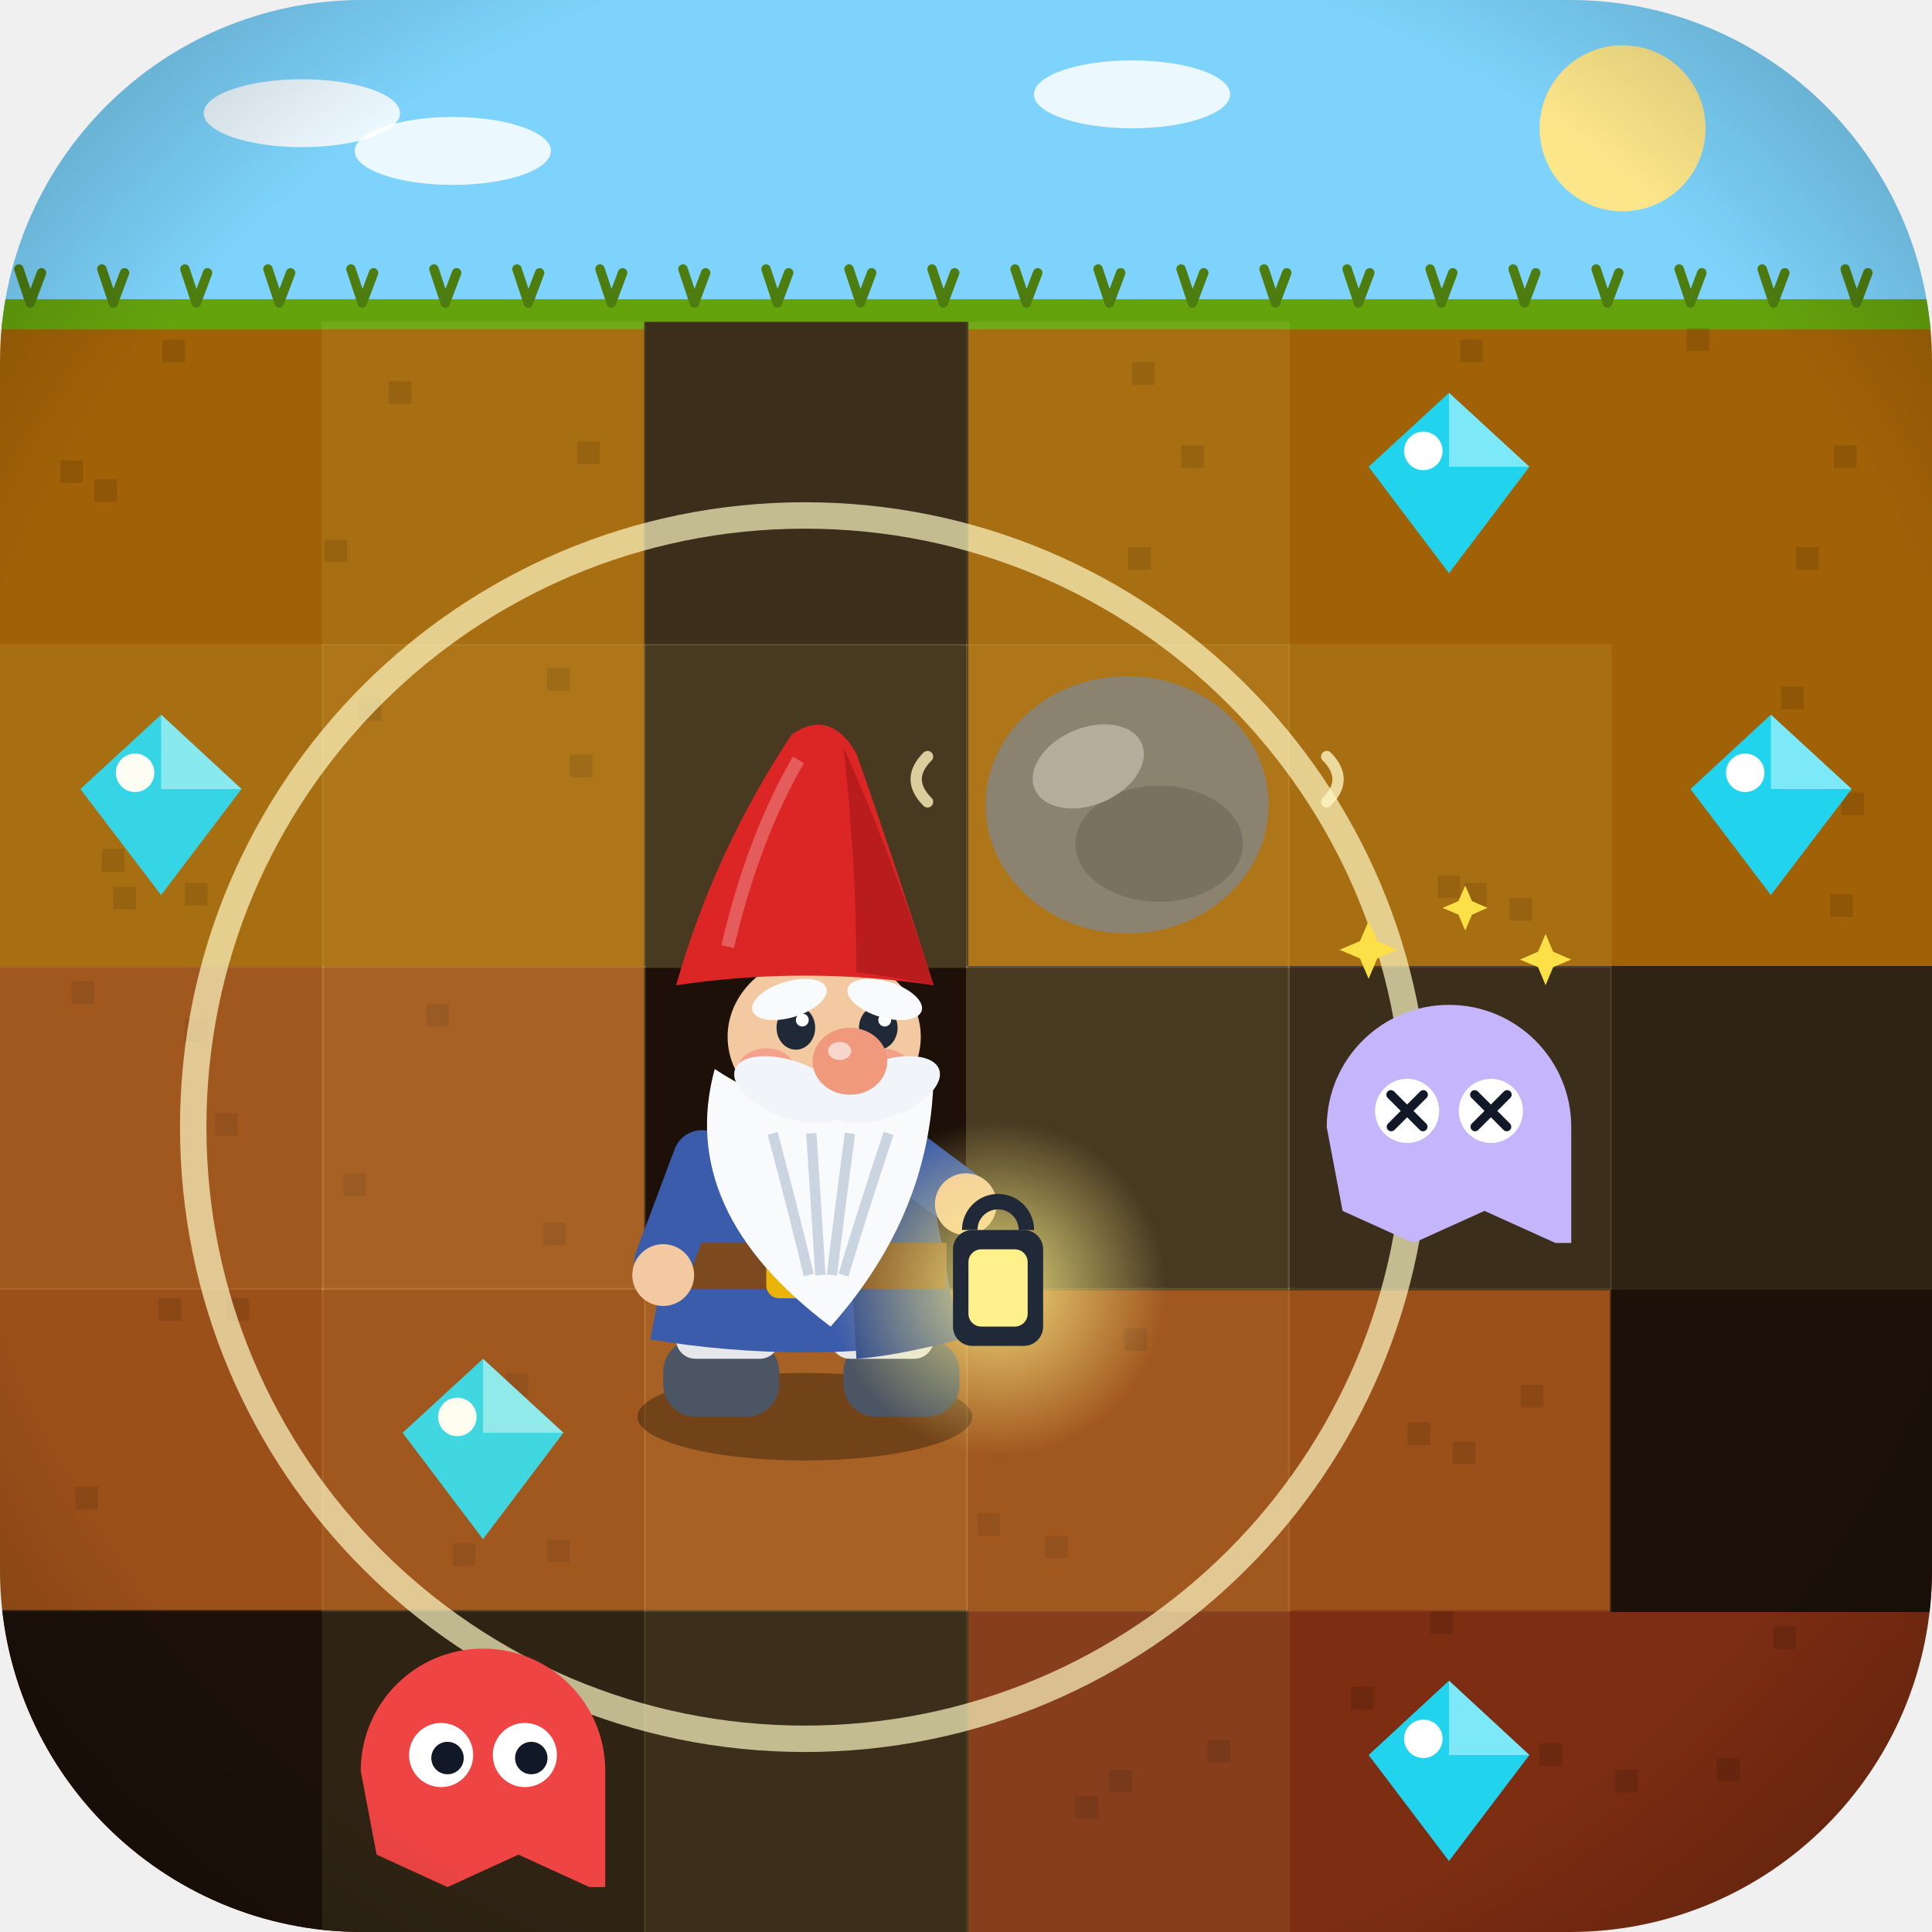
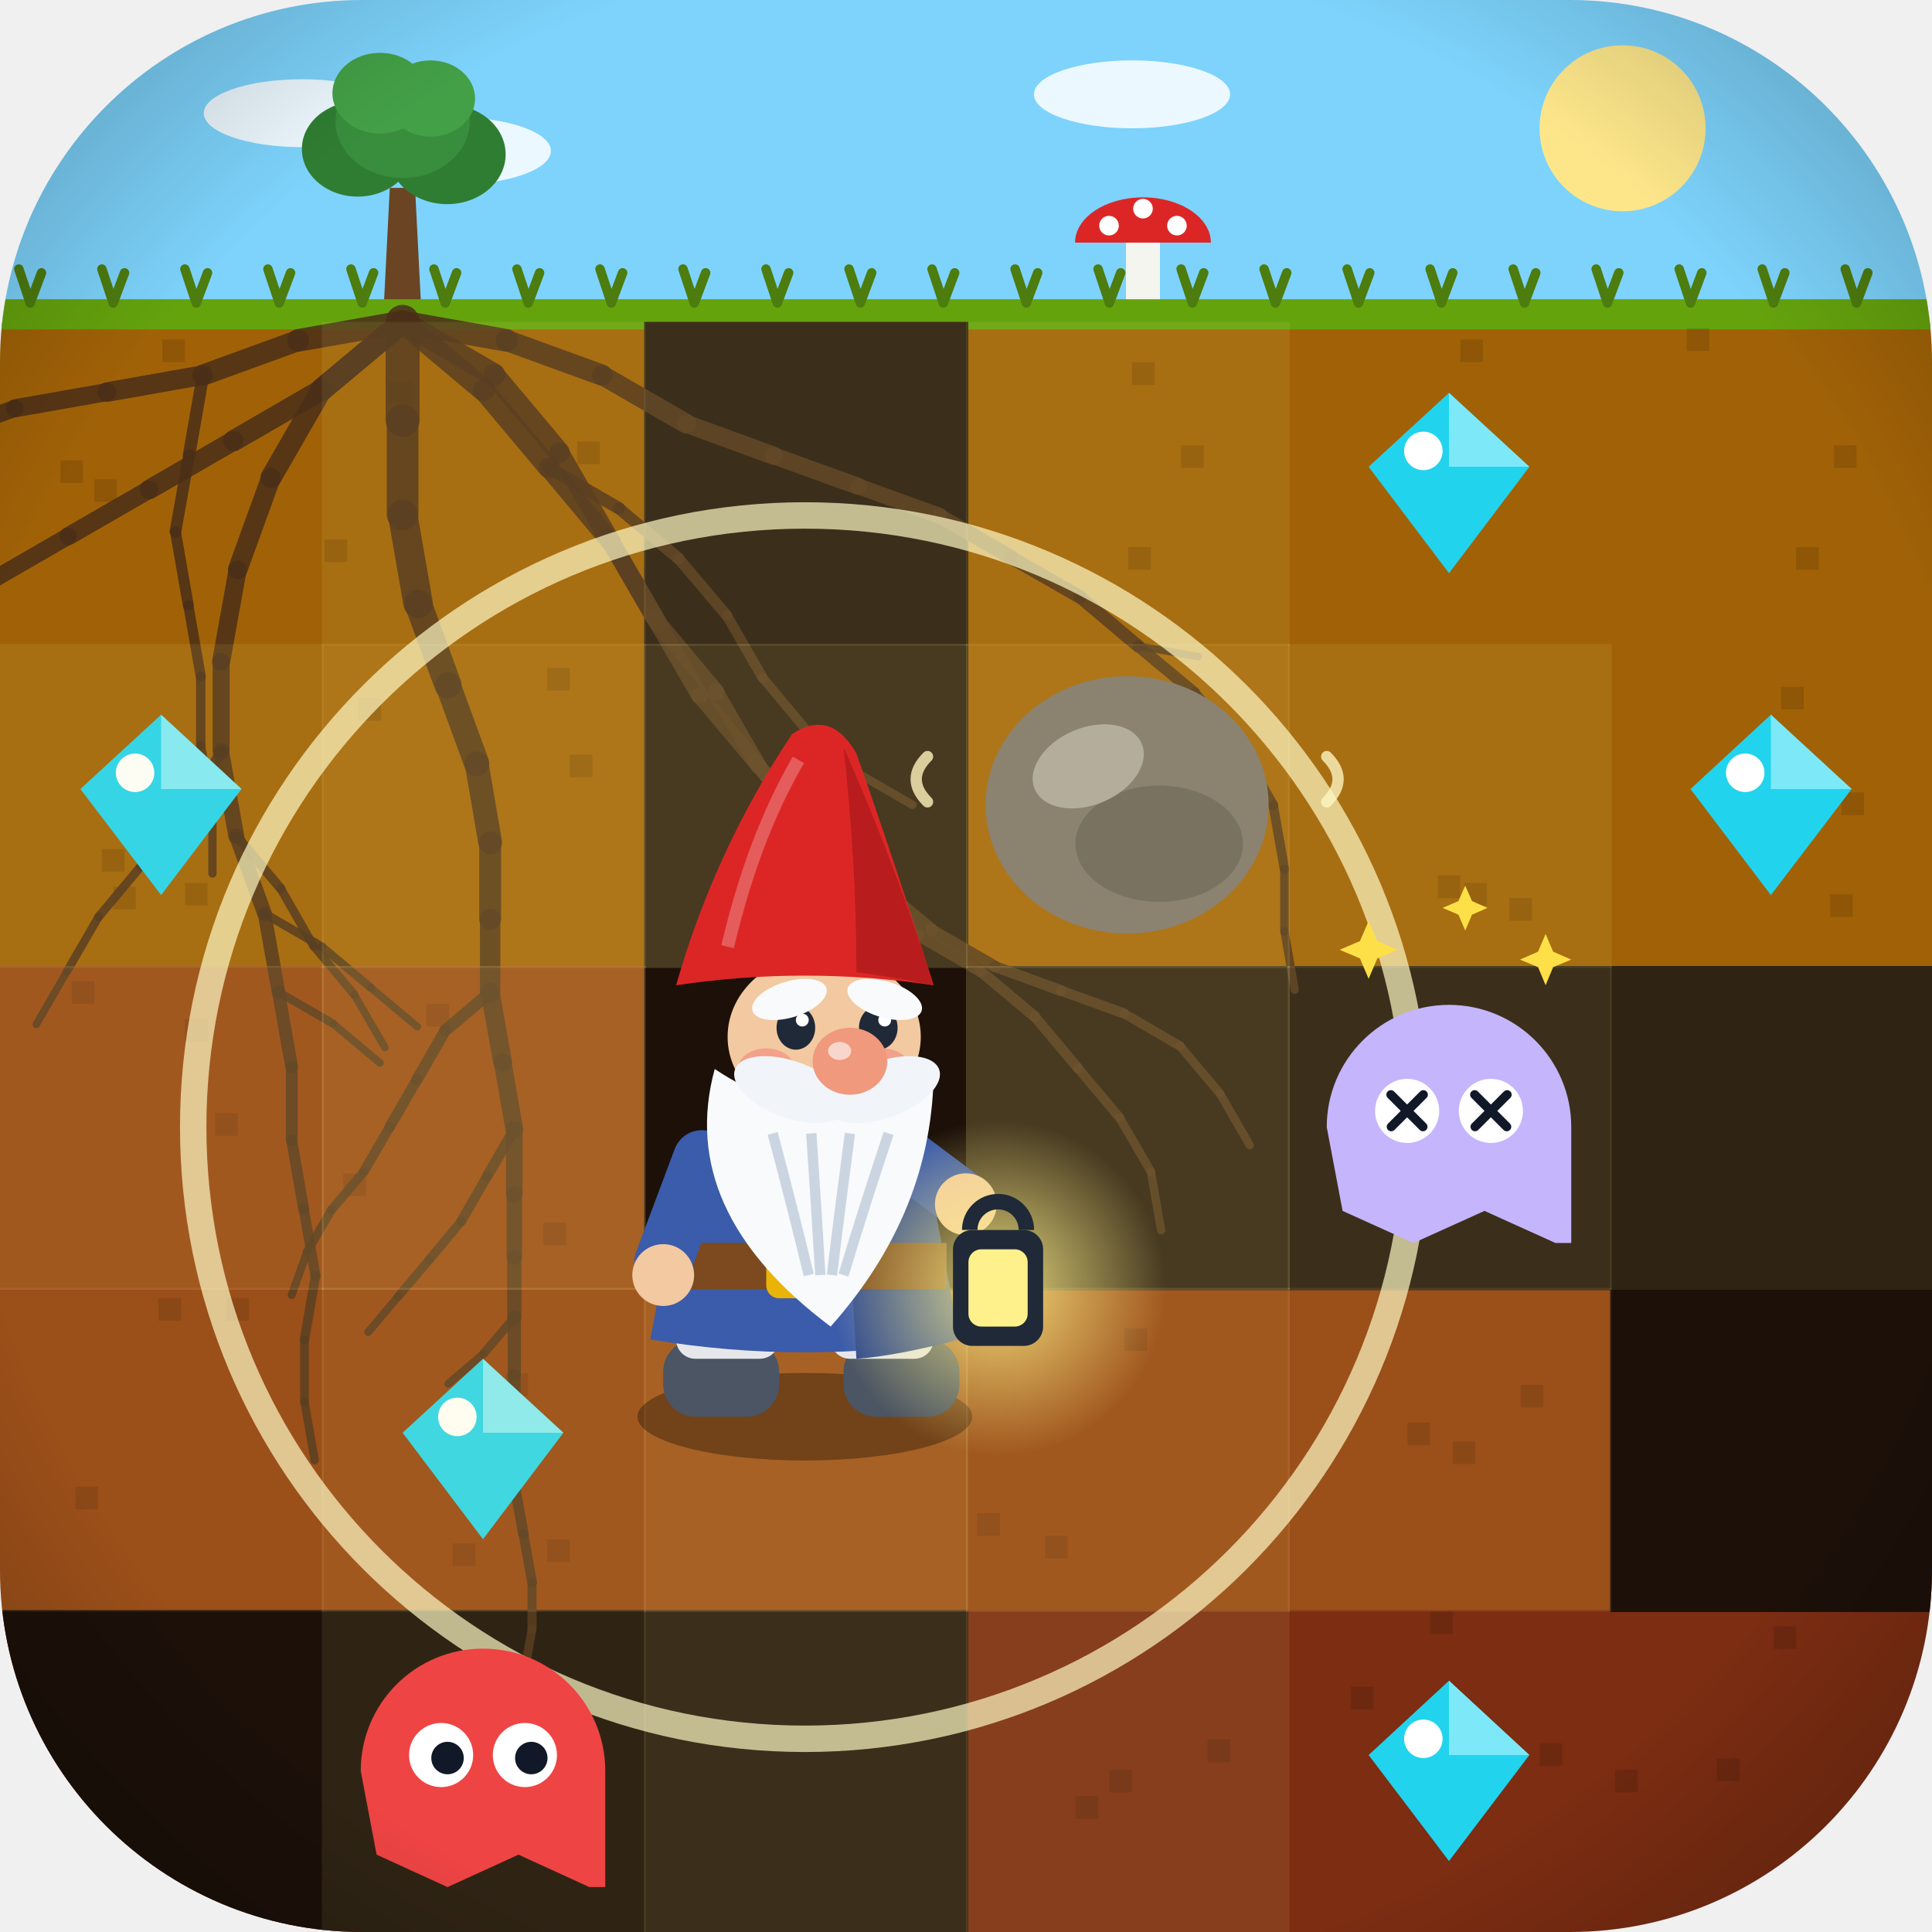
<svg xmlns="http://www.w3.org/2000/svg" viewBox="0 0 512 512">
  <defs>
    <radialGradient id="lamp">
      <stop offset="0" stop-color="#fef08a" stop-opacity="0.85" />
      <stop offset="1" stop-color="#fef08a" stop-opacity="0" />
    </radialGradient>
    <radialGradient id="light">
      <stop offset="0" stop-color="#fef9c3" stop-opacity="0.45" />
      <stop offset="0.7" stop-color="#fef08a" stop-opacity="0.18" />
      <stop offset="1" stop-color="#fef08a" stop-opacity="0" />
    </radialGradient>
    <radialGradient id="vig" cx="0.5" cy="0.5" r="0.75">
      <stop offset="0.7" stop-color="#000" stop-opacity="0" />
      <stop offset="1" stop-color="#000" stop-opacity="0.35" />
    </radialGradient>
    <clipPath id="r">
      <rect width="512" height="512" rx="96" />
    </clipPath>
  </defs>
  <g clip-path="url(#r)">
    <rect width="512" height="85.3" fill="#7dd3fc" />
    <circle cx="430" cy="34" r="22" fill="#fde68a" />
    <ellipse cx="80" cy="30" rx="26" ry="9" fill="#fff" fill-opacity="0.85" />
    <ellipse cx="120" cy="40" rx="26" ry="9" fill="#fff" fill-opacity="0.85" />
    <ellipse cx="300" cy="25" rx="26" ry="9" fill="#fff" fill-opacity="0.85" />
    <rect y="85.3" width="512" height="85.8" fill="#a16207" />
    <rect y="170.7" width="512" height="85.8" fill="#a16207" />
    <rect y="256.0" width="512" height="85.8" fill="#92400e" />
    <rect y="341.3" width="512" height="85.8" fill="#92400e" />
    <rect y="426.7" width="512" height="85.8" fill="#7c2d12" />
+     <path d="M101.5 85.3 L103.3 49.8 L110.0 49.8 L111.8 85.3 Z" fill="#6b4423" />
+     <ellipse cx="94.8" cy="39.5" rx="14.8" ry="12.6" fill="#2f7d32" />
+     <ellipse cx="118.5" cy="40.9" rx="15.5" ry="13.2" fill="#2f7d32" />
+     <ellipse cx="106.7" cy="32.1" rx="17.8" ry="15.1" fill="#388e3c" />
+     <ellipse cx="100.7" cy="24.7" rx="12.6" ry="10.7" fill="#43a047" />
+     <ellipse cx="114.1" cy="26.1" rx="11.8" ry="10.1" fill="#43a047" />
+     <rect x="298.4" y="64.3" width="9.0" height="21.0" fill="#f5f5f0" />
+     <path d="M284.9 64.3 A18.0 12.0 0 0 1 320.9 64.3 Z" fill="#dc2626" />
+     <circle cx="293.9" cy="59.8" r="2.6" fill="#fff" />
+     <circle cx="302.9" cy="55.3" r="2.6" fill="#fff" />
+     <circle cx="311.9" cy="59.8" r="2.6" fill="#fff" />
    <rect y="79.3" width="512" height="8" fill="#65a30d" />
    <path d="M8 80.3 l-3 -9 M8 80.3 l3 -8" stroke="#4d7c0f" stroke-width="2.5" stroke-linecap="round" />
    <path d="M30 80.3 l-3 -9 M30 80.3 l3 -8" stroke="#4d7c0f" stroke-width="2.5" stroke-linecap="round" />
    <path d="M52 80.3 l-3 -9 M52 80.3 l3 -8" stroke="#4d7c0f" stroke-width="2.5" stroke-linecap="round" />
    <path d="M74 80.3 l-3 -9 M74 80.3 l3 -8" stroke="#4d7c0f" stroke-width="2.5" stroke-linecap="round" />
    <path d="M96 80.3 l-3 -9 M96 80.3 l3 -8" stroke="#4d7c0f" stroke-width="2.5" stroke-linecap="round" />
    <path d="M118 80.3 l-3 -9 M118 80.3 l3 -8" stroke="#4d7c0f" stroke-width="2.5" stroke-linecap="round" />
    <path d="M140 80.3 l-3 -9 M140 80.3 l3 -8" stroke="#4d7c0f" stroke-width="2.5" stroke-linecap="round" />
    <path d="M162 80.3 l-3 -9 M162 80.3 l3 -8" stroke="#4d7c0f" stroke-width="2.5" stroke-linecap="round" />
    <path d="M184 80.3 l-3 -9 M184 80.3 l3 -8" stroke="#4d7c0f" stroke-width="2.5" stroke-linecap="round" />
    <path d="M206 80.3 l-3 -9 M206 80.3 l3 -8" stroke="#4d7c0f" stroke-width="2.5" stroke-linecap="round" />
    <path d="M228 80.3 l-3 -9 M228 80.3 l3 -8" stroke="#4d7c0f" stroke-width="2.5" stroke-linecap="round" />
    <path d="M250 80.3 l-3 -9 M250 80.3 l3 -8" stroke="#4d7c0f" stroke-width="2.5" stroke-linecap="round" />
    <path d="M272 80.3 l-3 -9 M272 80.3 l3 -8" stroke="#4d7c0f" stroke-width="2.5" stroke-linecap="round" />
    <path d="M294 80.3 l-3 -9 M294 80.3 l3 -8" stroke="#4d7c0f" stroke-width="2.5" stroke-linecap="round" />
    <path d="M316 80.3 l-3 -9 M316 80.3 l3 -8" stroke="#4d7c0f" stroke-width="2.5" stroke-linecap="round" />
    <path d="M338 80.3 l-3 -9 M338 80.3 l3 -8" stroke="#4d7c0f" stroke-width="2.5" stroke-linecap="round" />
    <path d="M360 80.3 l-3 -9 M360 80.3 l3 -8" stroke="#4d7c0f" stroke-width="2.5" stroke-linecap="round" />
    <path d="M382 80.3 l-3 -9 M382 80.3 l3 -8" stroke="#4d7c0f" stroke-width="2.5" stroke-linecap="round" />
    <path d="M404 80.3 l-3 -9 M404 80.3 l3 -8" stroke="#4d7c0f" stroke-width="2.5" stroke-linecap="round" />
    <path d="M426 80.3 l-3 -9 M426 80.3 l3 -8" stroke="#4d7c0f" stroke-width="2.5" stroke-linecap="round" />
    <path d="M448 80.3 l-3 -9 M448 80.3 l3 -8" stroke="#4d7c0f" stroke-width="2.5" stroke-linecap="round" />
    <path d="M470 80.3 l-3 -9 M470 80.3 l3 -8" stroke="#4d7c0f" stroke-width="2.5" stroke-linecap="round" />
    <path d="M492 80.3 l-3 -9 M492 80.3 l3 -8" stroke="#4d7c0f" stroke-width="2.5" stroke-linecap="round" />
    <rect x="170.7" y="85.3" width="85.9" height="85.9" fill="#1c1009" />
    <rect x="85.3" y="426.7" width="85.9" height="85.9" fill="#1c1009" />
    <rect x="341.3" y="256.0" width="85.9" height="85.9" fill="#1c1009" />
    <rect x="426.7" y="341.3" width="85.9" height="85.9" fill="#1c1009" />
    <rect x="170.7" y="256.0" width="85.9" height="85.9" fill="#1c1009" />
    <rect x="256.0" y="256.0" width="85.9" height="85.9" fill="#1c1009" />
    <rect x="0.0" y="426.7" width="85.9" height="85.9" fill="#1c1009" />
    <rect x="170.7" y="170.7" width="85.9" height="85.9" fill="#1c1009" />
    <rect x="426.7" y="256.0" width="85.9" height="85.9" fill="#1c1009" />
    <rect x="170.7" y="426.7" width="85.9" height="85.9" fill="#1c1009" />
    <rect x="16" y="122" width="6" height="6" fill="#000" fill-opacity="0.12" />
    <rect x="25" y="127" width="6" height="6" fill="#000" fill-opacity="0.12" />
    <rect x="43" y="90" width="6" height="6" fill="#000" fill-opacity="0.12" />
    <rect x="86" y="143" width="6" height="6" fill="#000" fill-opacity="0.12" />
    <rect x="103" y="101" width="6" height="6" fill="#000" fill-opacity="0.12" />
    <rect x="153" y="117" width="6" height="6" fill="#000" fill-opacity="0.12" />
    <rect x="313" y="118" width="6" height="6" fill="#000" fill-opacity="0.12" />
    <rect x="300" y="96" width="6" height="6" fill="#000" fill-opacity="0.12" />
    <rect x="299" y="145" width="6" height="6" fill="#000" fill-opacity="0.12" />
    <rect x="377" y="136" width="6" height="6" fill="#000" fill-opacity="0.12" />
    <rect x="387" y="90" width="6" height="6" fill="#000" fill-opacity="0.12" />
    <rect x="393" y="126" width="6" height="6" fill="#000" fill-opacity="0.12" />
    <rect x="447" y="87" width="6" height="6" fill="#000" fill-opacity="0.12" />
    <rect x="486" y="118" width="6" height="6" fill="#000" fill-opacity="0.12" />
    <rect x="476" y="145" width="6" height="6" fill="#000" fill-opacity="0.12" />
    <rect x="49" y="234" width="6" height="6" fill="#000" fill-opacity="0.12" />
    <rect x="27" y="225" width="6" height="6" fill="#000" fill-opacity="0.12" />
    <rect x="30" y="235" width="6" height="6" fill="#000" fill-opacity="0.12" />
    <rect x="145" y="177" width="6" height="6" fill="#000" fill-opacity="0.12" />
    <rect x="95" y="185" width="6" height="6" fill="#000" fill-opacity="0.12" />
    <rect x="151" y="200" width="6" height="6" fill="#000" fill-opacity="0.12" />
    <rect x="299" y="191" width="6" height="6" fill="#000" fill-opacity="0.12" />
    <rect x="291" y="197" width="6" height="6" fill="#000" fill-opacity="0.12" />
    <rect x="280" y="211" width="6" height="6" fill="#000" fill-opacity="0.12" />
    <rect x="381" y="232" width="6" height="6" fill="#000" fill-opacity="0.12" />
    <rect x="388" y="234" width="6" height="6" fill="#000" fill-opacity="0.12" />
    <rect x="400" y="238" width="6" height="6" fill="#000" fill-opacity="0.12" />
    <rect x="472" y="182" width="6" height="6" fill="#000" fill-opacity="0.12" />
    <rect x="485" y="237" width="6" height="6" fill="#000" fill-opacity="0.12" />
    <rect x="488" y="210" width="6" height="6" fill="#000" fill-opacity="0.12" />
    <rect x="49" y="270" width="6" height="6" fill="#000" fill-opacity="0.12" />
    <rect x="57" y="295" width="6" height="6" fill="#000" fill-opacity="0.12" />
    <rect x="19" y="260" width="6" height="6" fill="#000" fill-opacity="0.12" />
    <rect x="144" y="324" width="6" height="6" fill="#000" fill-opacity="0.12" />
    <rect x="91" y="311" width="6" height="6" fill="#000" fill-opacity="0.12" />
    <rect x="113" y="266" width="6" height="6" fill="#000" fill-opacity="0.12" />
    <rect x="20" y="394" width="6" height="6" fill="#000" fill-opacity="0.12" />
    <rect x="60" y="344" width="6" height="6" fill="#000" fill-opacity="0.12" />
    <rect x="42" y="344" width="6" height="6" fill="#000" fill-opacity="0.12" />
    <rect x="134" y="364" width="6" height="6" fill="#000" fill-opacity="0.12" />
    <rect x="145" y="408" width="6" height="6" fill="#000" fill-opacity="0.12" />
    <rect x="120" y="409" width="6" height="6" fill="#000" fill-opacity="0.12" />
    <rect x="192" y="347" width="6" height="6" fill="#000" fill-opacity="0.12" />
    <rect x="212" y="343" width="6" height="6" fill="#000" fill-opacity="0.12" />
    <rect x="184" y="369" width="6" height="6" fill="#000" fill-opacity="0.12" />
    <rect x="298" y="352" width="6" height="6" fill="#000" fill-opacity="0.12" />
    <rect x="259" y="401" width="6" height="6" fill="#000" fill-opacity="0.12" />
    <rect x="277" y="407" width="6" height="6" fill="#000" fill-opacity="0.12" />
    <rect x="403" y="367" width="6" height="6" fill="#000" fill-opacity="0.12" />
    <rect x="373" y="377" width="6" height="6" fill="#000" fill-opacity="0.12" />
    <rect x="385" y="382" width="6" height="6" fill="#000" fill-opacity="0.12" />
    <rect x="294" y="469" width="6" height="6" fill="#000" fill-opacity="0.12" />
    <rect x="320" y="461" width="6" height="6" fill="#000" fill-opacity="0.12" />
    <rect x="285" y="476" width="6" height="6" fill="#000" fill-opacity="0.12" />
    <rect x="358" y="447" width="6" height="6" fill="#000" fill-opacity="0.12" />
    <rect x="408" y="462" width="6" height="6" fill="#000" fill-opacity="0.12" />
    <rect x="379" y="427" width="6" height="6" fill="#000" fill-opacity="0.12" />
    <rect x="455" y="466" width="6" height="6" fill="#000" fill-opacity="0.12" />
    <rect x="428" y="469" width="6" height="6" fill="#000" fill-opacity="0.12" />
    <rect x="470" y="431" width="6" height="6" fill="#000" fill-opacity="0.12" />
+     <line x1="206.3" y1="253.0" x2="209.1" y2="268.9" stroke="#4a2e18" stroke-opacity="0.85" stroke-width="2.0" stroke-linecap="round" />
+     <line x1="93.9" y1="263.6" x2="102.0" y2="277.6" stroke="#4a2e18" stroke-opacity="0.85" stroke-width="2.0" stroke-linecap="round" />
+     <line x1="98.2" y1="261.7" x2="110.6" y2="272.1" stroke="#4a2e18" stroke-opacity="0.85" stroke-width="2.0" stroke-linecap="round" />
+     <line x1="301.6" y1="171.2" x2="317.6" y2="174.0" stroke="#4a2e18" stroke-opacity="0.85" stroke-width="2.0" stroke-linecap="round" />
+     <line x1="17.7" y1="257.5" x2="9.6" y2="271.5" stroke="#4a2e18" stroke-opacity="0.85" stroke-width="2.0" stroke-linecap="round" />
+     <line x1="88.3" y1="271.3" x2="100.7" y2="281.7" stroke="#4a2e18" stroke-opacity="0.85" stroke-width="2.0" stroke-linecap="round" />
+     <line x1="81.4" y1="331.7" x2="77.3" y2="343.2" stroke="#4a2e18" stroke-opacity="0.85" stroke-width="2.1" stroke-linecap="round" />
+     <line x1="105.5" y1="343.6" x2="97.6" y2="353.0" stroke="#4a2e18" stroke-opacity="0.85" stroke-width="2.1" stroke-linecap="round" />
+     <line x1="128.1" y1="358.8" x2="118.8" y2="366.7" stroke="#4a2e18" stroke-opacity="0.85" stroke-width="2.1" stroke-linecap="round" />
+     <line x1="138.9" y1="443.5" x2="134.9" y2="454.3" stroke="#4a2e18" stroke-opacity="0.85" stroke-width="2.1" stroke-linecap="round" />
+     <line x1="209.2" y1="236.4" x2="206.3" y2="253.0" stroke="#4a2e18" stroke-opacity="0.85" stroke-width="2.2" stroke-linecap="round" />
+     <line x1="83.1" y1="250.7" x2="93.9" y2="263.6" stroke="#4a2e18" stroke-opacity="0.85" stroke-width="2.2" stroke-linecap="round" />
+     <line x1="85.3" y1="250.9" x2="98.2" y2="261.7" stroke="#4a2e18" stroke-opacity="0.85" stroke-width="2.2" stroke-linecap="round" />
+     <line x1="26.1" y1="243.0" x2="17.7" y2="257.5" stroke="#4a2e18" stroke-opacity="0.85" stroke-width="2.2" stroke-linecap="round" />
+     <line x1="73.8" y1="262.9" x2="88.3" y2="271.3" stroke="#4a2e18" stroke-opacity="0.85" stroke-width="2.2" stroke-linecap="round" />
+     <line x1="227.3" y1="204.9" x2="241.8" y2="213.3" stroke="#4a2e18" stroke-opacity="0.85" stroke-width="2.2" stroke-linecap="round" />
+     <line x1="56.3" y1="214.7" x2="56.3" y2="231.5" stroke="#4a2e18" stroke-opacity="0.85" stroke-width="2.2" stroke-linecap="round" />
+     <line x1="305.0" y1="310.5" x2="307.7" y2="326.0" stroke="#4a2e18" stroke-opacity="0.85" stroke-width="2.2" stroke-linecap="round" />
+     <line x1="340.4" y1="246.8" x2="343.1" y2="262.3" stroke="#4a2e18" stroke-opacity="0.85" stroke-width="2.2" stroke-linecap="round" />
+     <line x1="323.3" y1="289.8" x2="331.2" y2="303.5" stroke="#4a2e18" stroke-opacity="0.85" stroke-width="2.2" stroke-linecap="round" />
+     <line x1="80.7" y1="371.5" x2="83.4" y2="387.0" stroke="#4a2e18" stroke-opacity="0.85" stroke-width="2.2" stroke-linecap="round" />
+     <line x1="87.8" y1="320.7" x2="81.4" y2="331.7" stroke="#4a2e18" stroke-opacity="0.85" stroke-width="2.3" stroke-linecap="round" />
+     <line x1="113.7" y1="333.9" x2="105.5" y2="343.6" stroke="#4a2e18" stroke-opacity="0.85" stroke-width="2.3" stroke-linecap="round" />
+     <line x1="136.3" y1="349.1" x2="128.1" y2="358.8" stroke="#4a2e18" stroke-opacity="0.85" stroke-width="2.3" stroke-linecap="round" />
+     <line x1="141.0" y1="431.7" x2="138.9" y2="443.5" stroke="#4a2e18" stroke-opacity="0.85" stroke-width="2.3" stroke-linecap="round" />
+     <line x1="215.2" y1="219.9" x2="209.2" y2="236.4" stroke="#4a2e18" stroke-opacity="0.85" stroke-width="2.3" stroke-linecap="round" />
+     <line x1="74.4" y1="235.5" x2="83.1" y2="250.7" stroke="#4a2e18" stroke-opacity="0.85" stroke-width="2.3" stroke-linecap="round" />
+     <line x1="70.1" y1="242.1" x2="85.3" y2="250.9" stroke="#4a2e18" stroke-opacity="0.85" stroke-width="2.3" stroke-linecap="round" />
+     <line x1="37.4" y1="229.5" x2="26.1" y2="243.0" stroke="#4a2e18" stroke-opacity="0.85" stroke-width="2.3" stroke-linecap="round" />
+     <line x1="213.8" y1="193.6" x2="227.3" y2="204.9" stroke="#4a2e18" stroke-opacity="0.85" stroke-width="2.3" stroke-linecap="round" />
+     <line x1="53.2" y1="197.4" x2="56.3" y2="214.7" stroke="#4a2e18" stroke-opacity="0.85" stroke-width="2.3" stroke-linecap="round" />
+     <line x1="296.7" y1="296.2" x2="305.0" y2="310.5" stroke="#4a2e18" stroke-opacity="0.85" stroke-width="2.3" stroke-linecap="round" />
+     <line x1="340.4" y1="230.3" x2="340.4" y2="246.8" stroke="#4a2e18" stroke-opacity="0.85" stroke-width="2.3" stroke-linecap="round" />
+     <line x1="312.7" y1="277.2" x2="323.3" y2="289.8" stroke="#4a2e18" stroke-opacity="0.85" stroke-width="2.3" stroke-linecap="round" />
+     <line x1="80.7" y1="355.0" x2="80.7" y2="371.5" stroke="#4a2e18" stroke-opacity="0.85" stroke-width="2.3" stroke-linecap="round" />
+     <line x1="96.4" y1="310.5" x2="87.8" y2="320.7" stroke="#4a2e18" stroke-opacity="0.85" stroke-width="2.4" stroke-linecap="round" />
+     <line x1="122.2" y1="323.7" x2="113.7" y2="333.9" stroke="#4a2e18" stroke-opacity="0.85" stroke-width="2.4" stroke-linecap="round" />
+     <line x1="141.0" y1="419.3" x2="141.0" y2="431.7" stroke="#4a2e18" stroke-opacity="0.85" stroke-width="2.4" stroke-linecap="round" />
+     <line x1="62.6" y1="221.5" x2="74.4" y2="235.5" stroke="#4a2e18" stroke-opacity="0.85" stroke-width="2.5" stroke-linecap="round" />
+     <line x1="49.1" y1="215.5" x2="37.4" y2="229.5" stroke="#4a2e18" stroke-opacity="0.85" stroke-width="2.5" stroke-linecap="round" />
+     <line x1="202.1" y1="179.6" x2="213.8" y2="193.6" stroke="#4a2e18" stroke-opacity="0.85" stroke-width="2.5" stroke-linecap="round" />
+     <line x1="53.2" y1="179.2" x2="53.2" y2="197.4" stroke="#4a2e18" stroke-opacity="0.85" stroke-width="2.5" stroke-linecap="round" />
+     <line x1="285.7" y1="283.1" x2="296.7" y2="296.2" stroke="#4a2e18" stroke-opacity="0.85" stroke-width="2.5" stroke-linecap="round" />
+     <line x1="337.4" y1="213.4" x2="340.4" y2="230.3" stroke="#4a2e18" stroke-opacity="0.85" stroke-width="2.5" stroke-linecap="round" />
+     <line x1="297.9" y1="268.6" x2="312.7" y2="277.2" stroke="#4a2e18" stroke-opacity="0.85" stroke-width="2.5" stroke-linecap="round" />
+     <line x1="83.6" y1="338.1" x2="80.7" y2="355.0" stroke="#4a2e18" stroke-opacity="0.85" stroke-width="2.5" stroke-linecap="round" />
+     <line x1="103.3" y1="298.6" x2="96.4" y2="310.5" stroke="#4a2e18" stroke-opacity="0.85" stroke-width="2.6" stroke-linecap="round" />
+     <line x1="129.1" y1="311.7" x2="122.2" y2="323.7" stroke="#4a2e18" stroke-opacity="0.85" stroke-width="2.6" stroke-linecap="round" />
+     <line x1="138.7" y1="406.5" x2="141.0" y2="419.3" stroke="#4a2e18" stroke-opacity="0.85" stroke-width="2.6" stroke-linecap="round" />
+     <line x1="58.6" y1="199.1" x2="49.1" y2="215.5" stroke="#4a2e18" stroke-opacity="0.85" stroke-width="2.7" stroke-linecap="round" />
+     <line x1="192.6" y1="163.1" x2="202.1" y2="179.6" stroke="#4a2e18" stroke-opacity="0.85" stroke-width="2.7" stroke-linecap="round" />
+     <line x1="49.9" y1="160.4" x2="53.2" y2="179.2" stroke="#4a2e18" stroke-opacity="0.85" stroke-width="2.7" stroke-linecap="round" />
+     <line x1="274.2" y1="269.4" x2="285.7" y2="283.1" stroke="#4a2e18" stroke-opacity="0.85" stroke-width="2.7" stroke-linecap="round" />
+     <line x1="328.5" y1="197.9" x2="337.4" y2="213.4" stroke="#4a2e18" stroke-opacity="0.85" stroke-width="2.7" stroke-linecap="round" />
+     <line x1="281.1" y1="262.5" x2="297.9" y2="268.6" stroke="#4a2e18" stroke-opacity="0.85" stroke-width="2.7" stroke-linecap="round" />
+     <line x1="80.5" y1="320.5" x2="83.6" y2="338.1" stroke="#4a2e18" stroke-opacity="0.85" stroke-width="2.7" stroke-linecap="round" />
+     <line x1="110.5" y1="286.1" x2="103.3" y2="298.6" stroke="#4a2e18" stroke-opacity="0.85" stroke-width="2.8" stroke-linecap="round" />
+     <line x1="136.3" y1="299.3" x2="129.1" y2="311.7" stroke="#4a2e18" stroke-opacity="0.85" stroke-width="2.8" stroke-linecap="round" />
+     <line x1="136.3" y1="393.1" x2="138.7" y2="406.5" stroke="#4a2e18" stroke-opacity="0.85" stroke-width="2.8" stroke-linecap="round" />
+     <line x1="179.8" y1="148.0" x2="192.6" y2="163.1" stroke="#4a2e18" stroke-opacity="0.85" stroke-width="2.9" stroke-linecap="round" />
+     <line x1="46.5" y1="140.9" x2="49.9" y2="160.4" stroke="#4a2e18" stroke-opacity="0.85" stroke-width="2.9" stroke-linecap="round" />
+     <line x1="259.9" y1="257.4" x2="274.2" y2="269.4" stroke="#4a2e18" stroke-opacity="0.85" stroke-width="2.9" stroke-linecap="round" />
+     <line x1="316.5" y1="183.6" x2="328.5" y2="197.9" stroke="#4a2e18" stroke-opacity="0.85" stroke-width="2.9" stroke-linecap="round" />
+     <line x1="263.6" y1="256.1" x2="281.1" y2="262.5" stroke="#4a2e18" stroke-opacity="0.85" stroke-width="2.9" stroke-linecap="round" />
+     <line x1="77.3" y1="302.2" x2="80.5" y2="320.5" stroke="#4a2e18" stroke-opacity="0.85" stroke-width="2.9" stroke-linecap="round" />
+     <line x1="118.0" y1="273.1" x2="110.5" y2="286.1" stroke="#4a2e18" stroke-opacity="0.85" stroke-width="3.0" stroke-linecap="round" />
+     <line x1="136.3" y1="379.0" x2="136.3" y2="393.1" stroke="#4a2e18" stroke-opacity="0.85" stroke-width="3.0" stroke-linecap="round" />
+     <line x1="164.0" y1="134.7" x2="179.8" y2="148.0" stroke="#4a2e18" stroke-opacity="0.85" stroke-width="3.1" stroke-linecap="round" />
+     <line x1="50.1" y1="120.6" x2="46.5" y2="140.9" stroke="#4a2e18" stroke-opacity="0.85" stroke-width="3.1" stroke-linecap="round" />
+     <line x1="243.2" y1="247.7" x2="259.9" y2="257.4" stroke="#4a2e18" stroke-opacity="0.85" stroke-width="3.1" stroke-linecap="round" />
+     <line x1="301.6" y1="171.2" x2="316.5" y2="183.6" stroke="#4a2e18" stroke-opacity="0.85" stroke-width="3.1" stroke-linecap="round" />
+     <line x1="246.8" y1="246.4" x2="263.6" y2="256.1" stroke="#4a2e18" stroke-opacity="0.85" stroke-width="3.1" stroke-linecap="round" />
+     <line x1="77.3" y1="282.8" x2="77.3" y2="302.2" stroke="#4a2e18" stroke-opacity="0.85" stroke-width="3.1" stroke-linecap="round" />
+     <line x1="129.9" y1="263.0" x2="118.0" y2="273.1" stroke="#4a2e18" stroke-opacity="0.85" stroke-width="3.2" stroke-linecap="round" />
+     <line x1="136.3" y1="364.4" x2="136.3" y2="379.0" stroke="#4a2e18" stroke-opacity="0.85" stroke-width="3.3" stroke-linecap="round" />
+     <line x1="145.4" y1="123.9" x2="164.0" y2="134.7" stroke="#4a2e18" stroke-opacity="0.85" stroke-width="3.3" stroke-linecap="round" />
+     <line x1="53.8" y1="99.4" x2="50.1" y2="120.6" stroke="#4a2e18" stroke-opacity="0.85" stroke-width="3.3" stroke-linecap="round" />
+     <line x1="227.7" y1="234.7" x2="243.2" y2="247.7" stroke="#4a2e18" stroke-opacity="0.85" stroke-width="3.4" stroke-linecap="round" />
+     <line x1="286.2" y1="158.2" x2="301.6" y2="171.2" stroke="#4a2e18" stroke-opacity="0.85" stroke-width="3.4" stroke-linecap="round" />
+     <line x1="231.3" y1="233.5" x2="246.8" y2="246.4" stroke="#4a2e18" stroke-opacity="0.85" stroke-width="3.4" stroke-linecap="round" />
+     <line x1="73.8" y1="262.9" x2="77.3" y2="282.8" stroke="#4a2e18" stroke-opacity="0.85" stroke-width="3.4" stroke-linecap="round" />
+     <line x1="136.3" y1="349.1" x2="136.3" y2="364.4" stroke="#4a2e18" stroke-opacity="0.85" stroke-width="3.5" stroke-linecap="round" />
+     <line x1="214.2" y1="218.6" x2="227.7" y2="234.7" stroke="#4a2e18" stroke-opacity="0.85" stroke-width="3.6" stroke-linecap="round" />
+     <line x1="267.9" y1="147.7" x2="286.2" y2="158.2" stroke="#4a2e18" stroke-opacity="0.85" stroke-width="3.6" stroke-linecap="round" />
+     <line x1="215.2" y1="219.9" x2="231.3" y2="233.5" stroke="#4a2e18" stroke-opacity="0.85" stroke-width="3.6" stroke-linecap="round" />
+     <line x1="70.1" y1="242.1" x2="73.8" y2="262.9" stroke="#4a2e18" stroke-opacity="0.85" stroke-width="3.6" stroke-linecap="round" />
+     <line x1="136.3" y1="333.1" x2="136.3" y2="349.1" stroke="#4a2e18" stroke-opacity="0.85" stroke-width="3.8" stroke-linecap="round" />
+     <line x1="200.1" y1="201.8" x2="214.2" y2="218.6" stroke="#4a2e18" stroke-opacity="0.85" stroke-width="3.9" stroke-linecap="round" />
+     <line x1="249.0" y1="136.7" x2="267.9" y2="147.7" stroke="#4a2e18" stroke-opacity="0.85" stroke-width="3.9" stroke-linecap="round" />
+     <line x1="201.1" y1="203.1" x2="215.2" y2="219.9" stroke="#4a2e18" stroke-opacity="0.85" stroke-width="3.9" stroke-linecap="round" />
+     <line x1="62.6" y1="221.5" x2="70.1" y2="242.1" stroke="#4a2e18" stroke-opacity="0.85" stroke-width="3.9" stroke-linecap="round" />
+     <line x1="136.3" y1="316.5" x2="136.3" y2="333.1" stroke="#4a2e18" stroke-opacity="0.85" stroke-width="4.1" stroke-linecap="round" />
+     <line x1="185.4" y1="184.3" x2="200.1" y2="201.8" stroke="#4a2e18" stroke-opacity="0.85" stroke-width="4.2" stroke-linecap="round" />
+     <line x1="227.5" y1="128.9" x2="249.0" y2="136.7" stroke="#4a2e18" stroke-opacity="0.85" stroke-width="4.2" stroke-linecap="round" />
+     <line x1="189.7" y1="183.4" x2="201.1" y2="203.1" stroke="#4a2e18" stroke-opacity="0.85" stroke-width="4.2" stroke-linecap="round" />
+     <line x1="58.6" y1="199.1" x2="62.6" y2="221.5" stroke="#4a2e18" stroke-opacity="0.85" stroke-width="4.2" stroke-linecap="round" />
+     <line x1="136.3" y1="299.3" x2="136.3" y2="316.5" stroke="#4a2e18" stroke-opacity="0.85" stroke-width="4.4" stroke-linecap="round" />
+     <line x1="173.5" y1="163.7" x2="185.4" y2="184.3" stroke="#4a2e18" stroke-opacity="0.85" stroke-width="4.5" stroke-linecap="round" />
+     <line x1="205.1" y1="120.8" x2="227.5" y2="128.9" stroke="#4a2e18" stroke-opacity="0.85" stroke-width="4.5" stroke-linecap="round" />
+     <line x1="174.4" y1="165.1" x2="189.7" y2="183.4" stroke="#4a2e18" stroke-opacity="0.85" stroke-width="4.5" stroke-linecap="round" />
+     <line x1="4.0" y1="108.2" x2="-18.4" y2="116.3" stroke="#4a2e18" stroke-opacity="0.85" stroke-width="4.5" stroke-linecap="round" />
+     <line x1="58.6" y1="175.3" x2="58.6" y2="199.1" stroke="#4a2e18" stroke-opacity="0.85" stroke-width="4.5" stroke-linecap="round" />
+     <line x1="18.1" y1="142.1" x2="-2.5" y2="154.0" stroke="#4a2e18" stroke-opacity="0.85" stroke-width="4.5" stroke-linecap="round" />
+     <line x1="133.2" y1="281.5" x2="136.3" y2="299.3" stroke="#4a2e18" stroke-opacity="0.85" stroke-width="4.7" stroke-linecap="round" />
+     <line x1="161.1" y1="142.3" x2="173.5" y2="163.7" stroke="#4a2e18" stroke-opacity="0.85" stroke-width="4.8" stroke-linecap="round" />
+     <line x1="181.9" y1="112.3" x2="205.1" y2="120.8" stroke="#4a2e18" stroke-opacity="0.85" stroke-width="4.8" stroke-linecap="round" />
+     <line x1="162.0" y1="143.7" x2="174.4" y2="165.1" stroke="#4a2e18" stroke-opacity="0.85" stroke-width="4.8" stroke-linecap="round" />
+     <line x1="28.4" y1="103.9" x2="4.0" y2="108.2" stroke="#4a2e18" stroke-opacity="0.85" stroke-width="4.8" stroke-linecap="round" />
+     <line x1="63.0" y1="150.9" x2="58.6" y2="175.3" stroke="#4a2e18" stroke-opacity="0.85" stroke-width="4.8" stroke-linecap="round" />
+     <line x1="39.6" y1="129.7" x2="18.1" y2="142.1" stroke="#4a2e18" stroke-opacity="0.85" stroke-width="4.8" stroke-linecap="round" />
+     <line x1="129.9" y1="263.0" x2="133.2" y2="281.5" stroke="#4a2e18" stroke-opacity="0.85" stroke-width="5.0" stroke-linecap="round" />
+     <line x1="148.2" y1="119.9" x2="161.1" y2="142.3" stroke="#4a2e18" stroke-opacity="0.85" stroke-width="5.2" stroke-linecap="round" />
+     <line x1="159.5" y1="99.4" x2="181.9" y2="112.3" stroke="#4a2e18" stroke-opacity="0.85" stroke-width="5.2" stroke-linecap="round" />
+     <line x1="145.4" y1="123.9" x2="162.0" y2="143.7" stroke="#4a2e18" stroke-opacity="0.85" stroke-width="5.2" stroke-linecap="round" />
+     <line x1="53.8" y1="99.4" x2="28.4" y2="103.9" stroke="#4a2e18" stroke-opacity="0.85" stroke-width="5.2" stroke-linecap="round" />
+     <line x1="71.8" y1="126.6" x2="63.0" y2="150.9" stroke="#4a2e18" stroke-opacity="0.85" stroke-width="5.2" stroke-linecap="round" />
+     <line x1="61.9" y1="116.8" x2="39.6" y2="129.7" stroke="#4a2e18" stroke-opacity="0.85" stroke-width="5.2" stroke-linecap="round" />
+     <line x1="129.9" y1="243.5" x2="129.9" y2="263.0" stroke="#4a2e18" stroke-opacity="0.85" stroke-width="5.4" stroke-linecap="round" />
+     <line x1="130.9" y1="99.3" x2="148.2" y2="119.9" stroke="#4a2e18" stroke-opacity="0.85" stroke-width="5.6" stroke-linecap="round" />
+     <line x1="134.2" y1="90.2" x2="159.5" y2="99.4" stroke="#4a2e18" stroke-opacity="0.85" stroke-width="5.6" stroke-linecap="round" />
+     <line x1="128.1" y1="103.3" x2="145.4" y2="123.9" stroke="#4a2e18" stroke-opacity="0.85" stroke-width="5.6" stroke-linecap="round" />
+     <line x1="79.1" y1="90.2" x2="53.8" y2="99.4" stroke="#4a2e18" stroke-opacity="0.85" stroke-width="5.6" stroke-linecap="round" />
+     <line x1="85.2" y1="103.3" x2="71.8" y2="126.6" stroke="#4a2e18" stroke-opacity="0.85" stroke-width="5.6" stroke-linecap="round" />
+     <line x1="85.2" y1="103.3" x2="61.9" y2="116.8" stroke="#4a2e18" stroke-opacity="0.85" stroke-width="5.6" stroke-linecap="round" />
+     <line x1="129.9" y1="223.2" x2="129.9" y2="243.5" stroke="#4a2e18" stroke-opacity="0.85" stroke-width="5.8" stroke-linecap="round" />
+     <line x1="106.7" y1="85.3" x2="130.9" y2="99.3" stroke="#4a2e18" stroke-opacity="0.85" stroke-width="6.0" stroke-linecap="round" />
+     <line x1="106.7" y1="85.3" x2="134.2" y2="90.2" stroke="#4a2e18" stroke-opacity="0.85" stroke-width="6.0" stroke-linecap="round" />
+     <line x1="106.7" y1="85.3" x2="128.1" y2="103.3" stroke="#4a2e18" stroke-opacity="0.85" stroke-width="6.0" stroke-linecap="round" />
+     <line x1="106.7" y1="85.3" x2="79.1" y2="90.2" stroke="#4a2e18" stroke-opacity="0.85" stroke-width="6.0" stroke-linecap="round" />
+     <line x1="106.7" y1="85.3" x2="85.2" y2="103.3" stroke="#4a2e18" stroke-opacity="0.85" stroke-width="6.0" stroke-linecap="round" />
+     <line x1="106.7" y1="85.3" x2="85.2" y2="103.3" stroke="#4a2e18" stroke-opacity="0.85" stroke-width="6.0" stroke-linecap="round" />
+     <line x1="126.3" y1="202.3" x2="129.9" y2="223.2" stroke="#4a2e18" stroke-opacity="0.85" stroke-width="6.3" stroke-linecap="round" />
+     <line x1="118.7" y1="181.5" x2="126.3" y2="202.3" stroke="#4a2e18" stroke-opacity="0.85" stroke-width="6.7" stroke-linecap="round" />
+     <line x1="110.8" y1="159.9" x2="118.7" y2="181.5" stroke="#4a2e18" stroke-opacity="0.85" stroke-width="7.2" stroke-linecap="round" />
+     <line x1="106.7" y1="136.3" x2="110.8" y2="159.9" stroke="#4a2e18" stroke-opacity="0.85" stroke-width="7.8" stroke-linecap="round" />
+     <line x1="106.7" y1="111.3" x2="106.7" y2="136.3" stroke="#4a2e18" stroke-opacity="0.85" stroke-width="8.4" stroke-linecap="round" />
+     <line x1="106.7" y1="85.3" x2="106.7" y2="111.3" stroke="#4a2e18" stroke-opacity="0.85" stroke-width="9.0" stroke-linecap="round" />
    <path d="M42.7 189.4 L64.0 209.1 L42.7 237.2 L21.3 209.1 Z" fill="#22d3ee" />
    <path d="M42.7 189.4 L64.0 209.1 L42.7 209.1 Z" fill="#a5f3fc" fill-opacity="0.7" />
    <circle cx="35.8" cy="204.8" r="5.1" fill="#fff" />
    <path d="M384.0 104.1 L405.3 123.7 L384.0 151.9 L362.7 123.7 Z" fill="#22d3ee" />
    <path d="M384.0 104.1 L405.3 123.7 L384.0 123.7 Z" fill="#a5f3fc" fill-opacity="0.7" />
    <circle cx="377.2" cy="119.5" r="5.1" fill="#fff" />
    <path d="M128.0 360.1 L149.3 379.7 L128.0 407.9 L106.7 379.7 Z" fill="#22d3ee" />
    <path d="M128.0 360.1 L149.3 379.7 L128.0 379.7 Z" fill="#a5f3fc" fill-opacity="0.7" />
    <circle cx="121.2" cy="375.5" r="5.1" fill="#fff" />
    <path d="M384.0 445.4 L405.3 465.1 L384.0 493.2 L362.7 465.1 Z" fill="#22d3ee" />
    <path d="M384.0 445.4 L405.3 465.1 L384.0 465.1 Z" fill="#a5f3fc" fill-opacity="0.7" />
    <circle cx="377.2" cy="460.8" r="5.1" fill="#fff" />
    <path d="M469.3 189.4 L490.7 209.1 L469.3 237.2 L448.0 209.1 Z" fill="#22d3ee" />
    <path d="M469.3 189.4 L490.7 209.1 L469.3 209.1 Z" fill="#a5f3fc" fill-opacity="0.7" />
    <circle cx="462.5" cy="204.8" r="5.1" fill="#fff" />
    <ellipse cx="298.7" cy="213.3" rx="37.5" ry="34.1" fill="#78716c" />
    <ellipse cx="307.2" cy="223.6" rx="22.2" ry="15.4" fill="#57534e" fill-opacity="0.6" />
    <ellipse cx="288.4" cy="203.1" rx="15.4" ry="10.2" transform="rotate(-23 288.4 203.1)" fill="#a8a29e" />
    <path d="M245.8 200.5 q-6 6 0 12 M351.6 200.5 q6 6 0 12" fill="none" stroke="#fef3c7" stroke-width="3" stroke-linecap="round" stroke-opacity="0.8" />
    <rect x="0.0" y="170.7" width="85.8" height="85.8" fill="#fef08a" fill-opacity="0.09" />
    <rect x="0.0" y="256.0" width="85.8" height="85.8" fill="#fef08a" fill-opacity="0.14" />
    <rect x="0.0" y="341.3" width="85.8" height="85.8" fill="#fef08a" fill-opacity="0.09" />
    <rect x="85.3" y="85.3" width="85.8" height="85.8" fill="#fef08a" fill-opacity="0.09" />
    <rect x="85.3" y="170.7" width="85.8" height="85.8" fill="#fef08a" fill-opacity="0.14" />
    <rect x="85.3" y="256.0" width="85.8" height="85.8" fill="#fef08a" fill-opacity="0.19" />
    <rect x="85.3" y="341.3" width="85.8" height="85.8" fill="#fef08a" fill-opacity="0.14" />
    <rect x="85.3" y="426.7" width="85.8" height="85.8" fill="#fef08a" fill-opacity="0.09" />
    <rect x="170.7" y="85.3" width="85.8" height="85.8" fill="#fef08a" fill-opacity="0.14" />
    <rect x="170.7" y="170.7" width="85.8" height="85.8" fill="#fef08a" fill-opacity="0.19" />
    <rect x="170.7" y="341.3" width="85.8" height="85.8" fill="#fef08a" fill-opacity="0.19" />
    <rect x="170.7" y="426.7" width="85.8" height="85.8" fill="#fef08a" fill-opacity="0.14" />
    <rect x="256.0" y="85.3" width="85.8" height="85.8" fill="#fef08a" fill-opacity="0.09" />
    <rect x="256.0" y="170.7" width="85.8" height="85.8" fill="#fef08a" fill-opacity="0.14" />
    <rect x="256.0" y="256.0" width="85.8" height="85.8" fill="#fef08a" fill-opacity="0.19" />
    <rect x="256.0" y="341.3" width="85.8" height="85.8" fill="#fef08a" fill-opacity="0.14" />
    <rect x="256.0" y="426.7" width="85.8" height="85.8" fill="#fef08a" fill-opacity="0.09" />
    <rect x="341.3" y="170.7" width="85.8" height="85.8" fill="#fef08a" fill-opacity="0.09" />
    <rect x="341.3" y="256.0" width="85.8" height="85.8" fill="#fef08a" fill-opacity="0.14" />
    <rect x="341.3" y="341.3" width="85.8" height="85.8" fill="#fef08a" fill-opacity="0.09" />
    <rect x="426.7" y="256.0" width="85.8" height="85.8" fill="#fef08a" fill-opacity="0.09" />
    <circle cx="213.3" cy="298.7" r="162.1" fill="none" stroke="#fef9c3" stroke-opacity="0.7" stroke-width="7" />
    <path d="M351.6 298.7 A32.4 32.4 0 0 1 416.4 298.7 L416.4 329.4 L412.2 329.4 L393.4 320.9 L374.6 329.4 L355.8 320.9 Z" fill="#c4b5fd" />
    <circle cx="372.9" cy="294.4" r="8.5" fill="#fff" />
    <circle cx="395.1" cy="294.4" r="8.5" fill="#fff" />
    <path d="M368.6 290.1 l8.5 8.5 M377.2 290.1 l-8.5 8.5" stroke="#111827" stroke-width="2.4" stroke-linecap="round" />
    <path d="M390.8 290.1 l8.5 8.5 M399.4 290.1 l-8.5 8.5" stroke="#111827" stroke-width="2.4" stroke-linecap="round" />
    <path d="M362.7 244.1 L365.0 249.4 L370.3 251.7 L365.0 254.0 L362.7 259.4 L360.4 254.0 L355.0 251.7 L360.4 249.4 Z" fill="#fde047" />
    <path d="M388.3 234.7 L390.1 238.8 L394.2 240.6 L390.1 242.4 L388.3 246.6 L386.5 242.4 L382.3 240.6 L386.5 238.8 Z" fill="#fde047" />
    <path d="M409.6 247.5 L411.6 252.2 L416.4 254.3 L411.6 256.3 L409.6 261.1 L407.6 256.3 L402.8 254.3 L407.6 252.2 Z" fill="#fde047" />
    <path d="M95.6 469.3 A32.4 32.4 0 0 1 160.4 469.3 L160.4 500.1 L156.2 500.1 L137.4 491.5 L118.6 500.1 L99.8 491.5 Z" fill="#ef4444" />
    <circle cx="116.9" cy="465.1" r="8.5" fill="#fff" />
    <circle cx="139.1" cy="465.1" r="8.5" fill="#fff" />
    <circle cx="118.6" cy="465.9" r="4.3" fill="#111827" />
    <circle cx="140.8" cy="465.9" r="4.3" fill="#111827" />
    <g transform="translate(213.3 310.6) scale(3.413)">
      <ellipse cx="0" cy="19" rx="13" ry="3.4" fill="#000" fill-opacity="0.32" />
      <rect x="-11" y="13" width="9" height="6" rx="2.5" fill="#4b5563" />
      <rect x="-10" y="11.5" width="8" height="3" rx="1.5" fill="#e5e7eb" />
      <rect x="3" y="13" width="9" height="6" rx="2.5" fill="#4b5563" />
      <rect x="2" y="11.5" width="8" height="3" rx="1.5" fill="#e5e7eb" />
      <path d="M-9 -3 L9 -3 L12 13 Q0 15 -12 13 Z" fill="#3b5bab" />
      <path d="M3 -3 L9 -3 L12 13 Q7 14.3 4 14.5 Z" fill="#2f4a8f" />
      <rect x="-11" y="5.5" width="22" height="3.6" fill="#7c4a1e" />
      <rect x="-3" y="4.8" width="6" height="5" rx="1" fill="#eab308" />
      <rect x="-1.2" y="6.3" width="2.4" height="2" fill="#7c4a1e" />
      <path d="M-8 -1 L-11 7 M8 -1 L12 2" stroke="#3b5bab" stroke-width="4.5" stroke-linecap="round" fill="none" />
      <circle cx="-11" cy="8" r="2.4" fill="#f2c9a0" />
      <circle cx="12.5" cy="2.5" r="2.4" fill="#f2c9a0" />
      <circle cx="15" cy="9" r="13" fill="url(#lamp)" />
      <path d="M12.8 4.5 A2.2 2.2 0 0 1 17.2 4.5" fill="none" stroke="#1f2937" stroke-width="1.2" />
      <rect x="11.5" y="4.5" width="7" height="9" rx="1.5" fill="#1f2937" />
      <rect x="12.7" y="6" width="4.6" height="6" rx="1" fill="#fef08a" />
      <ellipse cx="1.5" cy="-10.5" rx="7.5" ry="6.5" fill="#f2c9a0" />
      <ellipse cx="-3" cy="-8" rx="2.2" ry="1.6" fill="#f47272" fill-opacity="0.45" />
      <ellipse cx="6" cy="-8" rx="2.2" ry="1.6" fill="#f47272" fill-opacity="0.45" />
      <path d="M-7 -8 Q-10 3 2 12 Q10 3 10 -8 Q2 -2 -7 -8 Z" fill="#f8fafc" />
      <path d="M-2.5 -3 Q-0.9 3 0.3 8 M0.5 -3 Q0.9 3 1.2 8 M3.5 -3 Q2.7 3 2.1 8 M6.5 -3 Q4.5 3 3.0 8" fill="none" stroke="#cbd5e1" stroke-width="0.8" />
      <ellipse cx="-0.7" cy="-11.2" rx="1.5" ry="1.7" fill="#1f2937" />
      <circle cx="-0.2" cy="-11.8" r="0.5" fill="#fff" />
      <ellipse cx="-1.2" cy="-13.4" rx="3" ry="1.4" transform="rotate(-17 -1.2 -13.4)" fill="#f8fafc" />
      <ellipse cx="5.7" cy="-11.2" rx="1.5" ry="1.7" fill="#1f2937" />
      <circle cx="6.2" cy="-11.8" r="0.5" fill="#fff" />
      <ellipse cx="6.2" cy="-13.4" rx="3" ry="1.4" transform="rotate(17 6.2 -13.4)" fill="#f8fafc" />
      <ellipse cx="-1.1" cy="-6.4" rx="4.6" ry="2.2" transform="rotate(20 -1.1 -6.4)" fill="#f1f5f9" />
      <ellipse cx="6.1" cy="-6.4" rx="4.6" ry="2.2" transform="rotate(-20 6.1 -6.4)" fill="#f1f5f9" />
      <ellipse cx="3.5" cy="-8.6" rx="2.9" ry="2.6" fill="#f0997d" />
      <ellipse cx="2.7" cy="-9.4" rx="0.9" ry="0.7" fill="#fff" fill-opacity="0.6" />
      <path d="M-10 -14.5 Q-7 -25 -1 -34 Q2 -36 4 -32.5 Q7 -24 10 -14.5 Q0 -16 -10 -14.5 Z" fill="#dc2626" />
      <path d="M3 -33 Q7 -24 10 -14.5 Q6 -15.3 4 -15.5 Q4 -24 3 -33 Z" fill="#b91c1c" />
      <path d="M-6 -17.5 Q-4 -26 -0.5 -32" fill="none" stroke="#fff" stroke-opacity="0.25" stroke-width="1" />
    </g>
    <rect width="512" height="512" fill="url(#vig)" />
  </g>
</svg>
